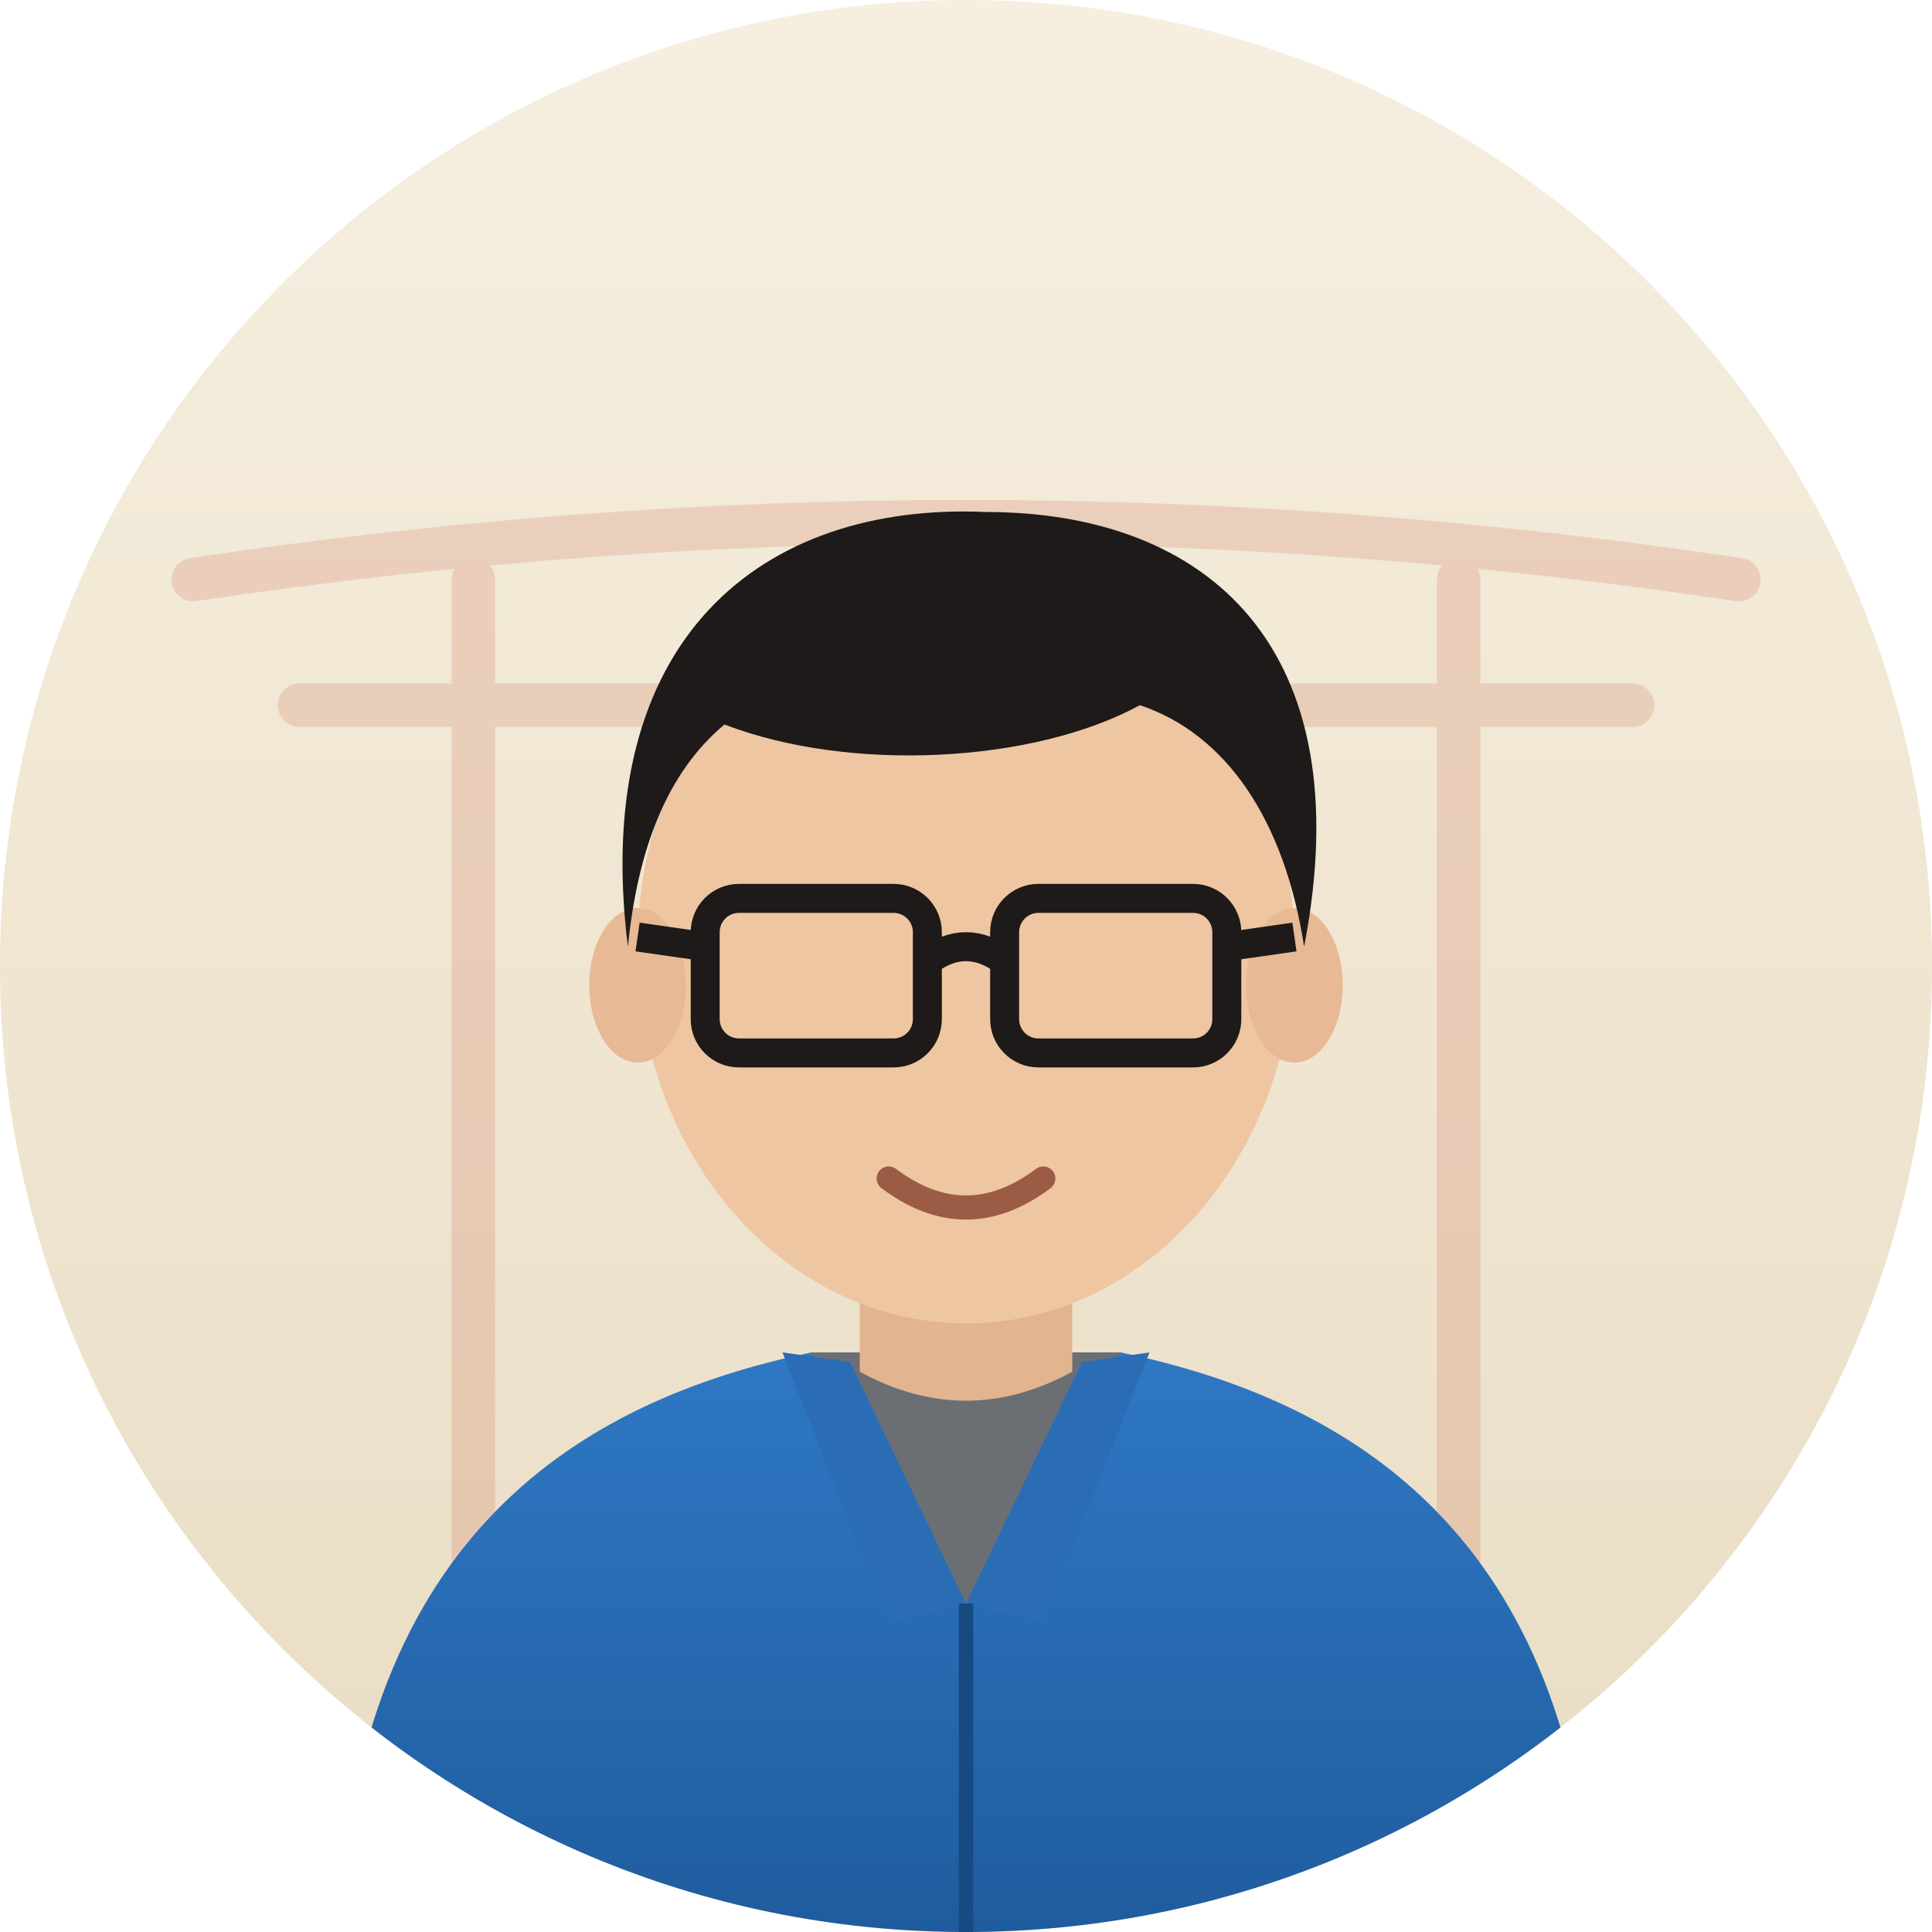
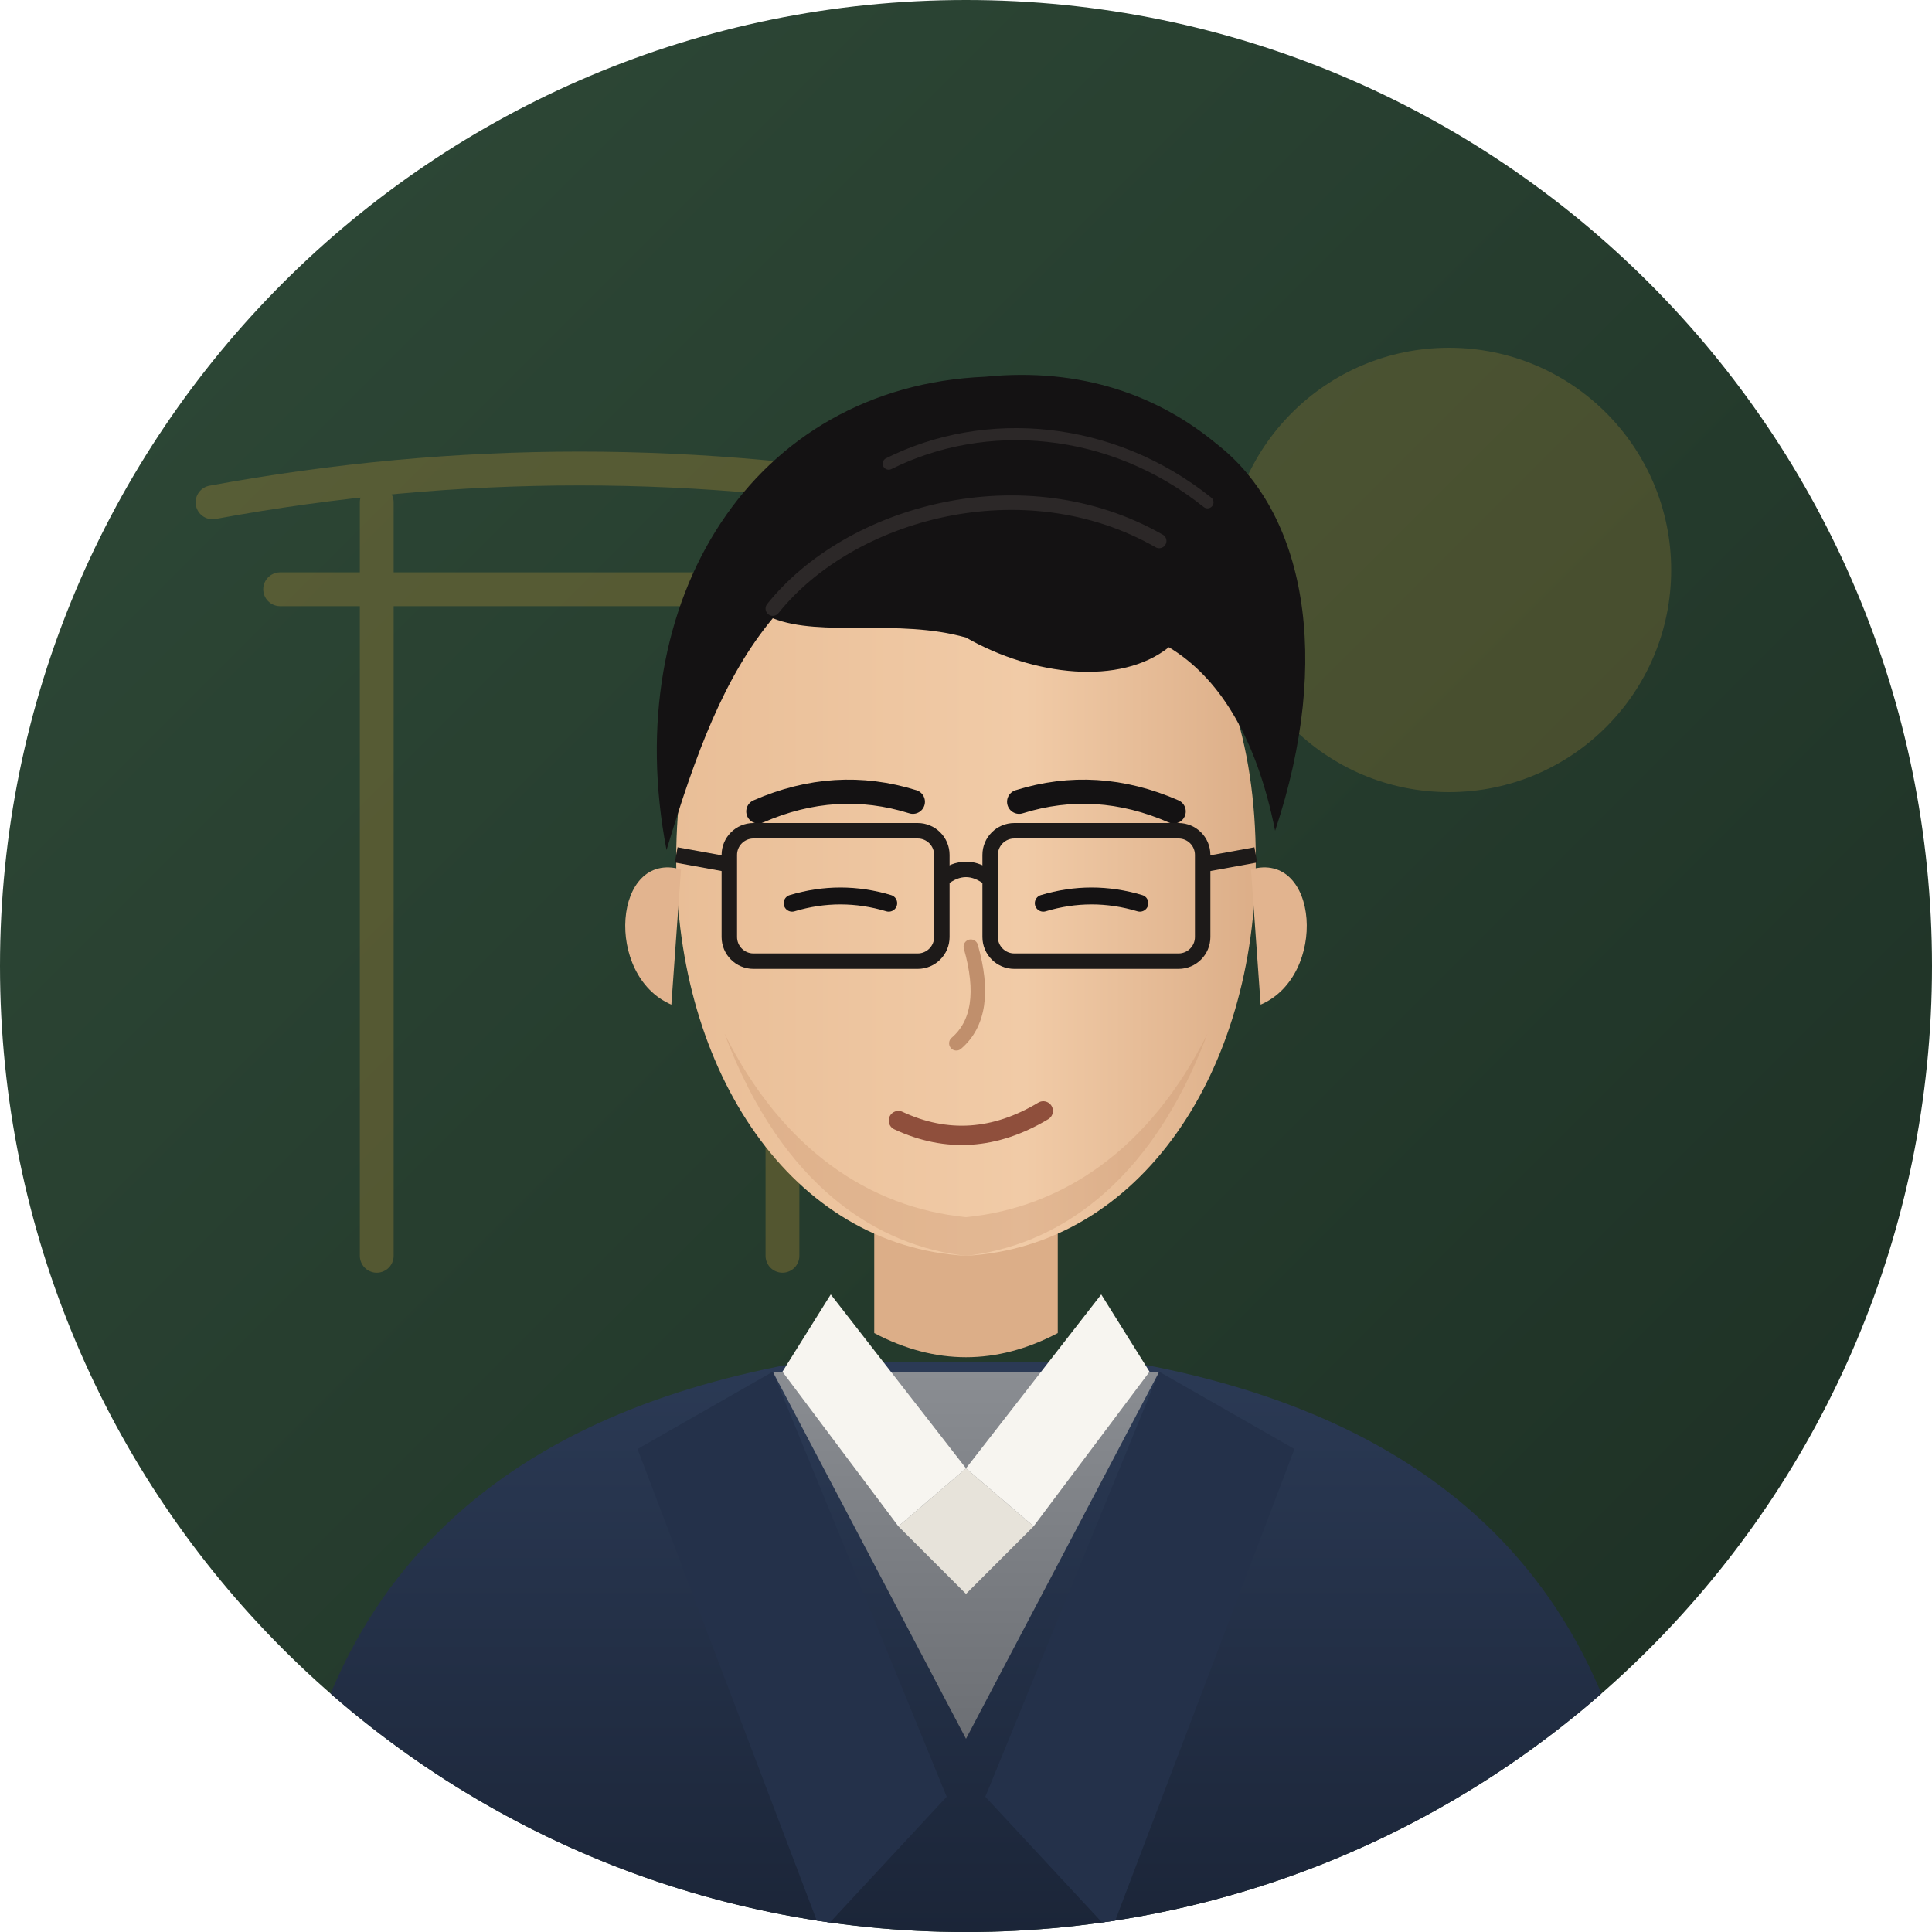
<svg xmlns="http://www.w3.org/2000/svg" viewBox="0 0 400 400" role="img" aria-labelledby="t">
  <defs>
    <clipPath id="c">
      <circle cx="200" cy="200" r="200" />
    </clipPath>
-     <linearGradient id="bg" x1="0" y1="0" x2="0" y2="1">
-       <stop offset="0" stop-color="#f6efe0" />
-       <stop offset="1" stop-color="#e9dcc3" />
+     <linearGradient id="bg" x1="0" y1="0" x2="1" y2="1">
+       <stop offset="0" stop-color="#2f4a38" />
+       <stop offset="1" stop-color="#1c2e23" />
    </linearGradient>
-     <linearGradient id="jk" x1="0" y1="0" x2="0" y2="1">
-       <stop offset="0" stop-color="#2f78c4" />
-       <stop offset="1" stop-color="#1f5c9e" />
+     <linearGradient id="coat" x1="0" y1="0" x2="0" y2="1">
+       <stop offset="0" stop-color="#2b3a55" />
+       <stop offset="1" stop-color="#1b2538" />
+     </linearGradient>
+     <linearGradient id="knit" x1="0" y1="0" x2="0" y2="1">
+       <stop offset="0" stop-color="#8a8d92" />
+       <stop offset="1" stop-color="#6c6f74" />
+     </linearGradient>
+     <linearGradient id="skin" x1="0" y1="0" x2="1" y2="0">
+       <stop offset="0" stop-color="#e9be97" />
+       <stop offset=".6" stop-color="#f1cba7" />
+       <stop offset="1" stop-color="#dcae88" />
    </linearGradient>
  </defs>
-   <circle cx="200" cy="200" r="200" fill="#fffaf0" />
  <g clip-path="url(#c)">
    <rect width="400" height="400" fill="url(#bg)" />
-     <g fill="none" stroke="#c23e27" stroke-width="9" stroke-linecap="round" opacity=".16">
-       <path d="M40 120 Q200 96 360 120" />
-       <path d="M62 146 H338" />
-       <path d="M98 120 V330" />
-       <path d="M302 120 V330" />
+     <circle cx="300" cy="118" r="46" fill="#c99a3a" opacity=".22" />
+     <g fill="none" stroke="#c99a3a" stroke-width="7" stroke-linecap="round" opacity=".28">
+       <path d="M44 104 Q120 90 196 104" />
+       <path d="M58 122 H182" />
+       <path d="M78 104 V260" />
+       <path d="M162 104 V260" />
    </g>
-     <path d="M70 400 C74 318 120 290 168 280 L232 280 C280 290 326 318 330 400 Z" fill="url(#jk)" />
-     <path d="M168 280 L200 332 L232 280 Z" fill="#6b6f74" />
-     <path d="M162 280 L184 336 L200 332 L176 282 Z" fill="#2a6db5" />
-     <path d="M238 280 L216 336 L200 332 L224 282 Z" fill="#2a6db5" />
-     <path d="M200 332 V400" stroke="#174a80" stroke-width="3" />
-     <path d="M178 250 h44 v34 q-22 12 -44 0 z" fill="#e2b48f" />
-     <ellipse cx="200" cy="196" rx="68" ry="78" fill="#efc6a2" />
-     <ellipse cx="132" cy="204" rx="10" ry="16" fill="#e7b994" />
-     <ellipse cx="268" cy="204" rx="10" ry="16" fill="#e7b994" />
-     <path d="M130 196 C122 132 158 104 204 106 C250 106 282 134 270 196 C266 170 254 152 236 146 C214 158 176 160 150 150 C138 160 132 176 130 196 Z" fill="#1d1a19" />
-     <g fill="none" stroke="#1d1a19" stroke-width="6" stroke-linejoin="round">
-       <rect x="146" y="186" width="46" height="32" rx="7" />
-       <rect x="208" y="186" width="46" height="32" rx="7" />
-       <path d="M192 199 q8 -6 16 0" />
-       <path d="M146 196 l-14 -2" />
-       <path d="M254 196 l14 -2" />
+     <path d="M58 400 C62 322 110 292 166 282 L234 282 C290 292 338 322 342 400 Z" fill="url(#coat)" />
+     <path d="M160 284 L200 360 L240 284 Z" fill="url(#knit)" />
+     <path d="M172 268 L200 304 L186 316 L162 284 Z" fill="#f7f5f0" />
+     <path d="M228 268 L200 304 L214 316 L238 284 Z" fill="#f7f5f0" />
+     <path d="M186 316 L200 304 L214 316 L200 330 Z" fill="#e7e3da" />
+     <path d="M160 284 L196 372 L170 400 L132 300 Z" fill="#24314a" />
+     <path d="M240 284 L204 372 L230 400 L268 300 Z" fill="#24314a" />
+     <path d="M181 238 h38 v38 q-19 10 -38 0 z" fill="#dcae88" />
+     <path d="M140 178 C140 128 168 104 200 104 C232 104 260 128 260 178 C260 222 236 258 200 260 C164 258 140 222 140 178 Z" fill="url(#skin)" />
+     <path d="M141 180 c-14 -4 -16 22 -2 28" fill="#e2b48f" />
+     <path d="M259 180 c14 -4 16 22 2 28" fill="#e2b48f" />
+     <path d="M138 176 C128 124 156 80 204 78 C224 76 240 82 252 92 C270 106 276 136 264 172 C260 152 252 140 242 134 C232 142 214 140 200 132 C186 128 170 132 160 128 C150 140 144 156 138 176 Z" fill="#141213" />
+     <path d="M160 126 C176 106 212 96 240 112" fill="none" stroke="#2c2828" stroke-width="3" stroke-linecap="round" />
+     <path d="M184 96 C204 86 230 88 250 104" fill="none" stroke="#2c2828" stroke-width="2.5" stroke-linecap="round" />
+     <path d="M157 168 q16 -7 32 -2" fill="none" stroke="#141213" stroke-width="5" stroke-linecap="round" />
+     <path d="M211 166 q16 -5 32 2" fill="none" stroke="#141213" stroke-width="5" stroke-linecap="round" />
+     <path d="M164 187 q10 -3 20 0" fill="none" stroke="#141213" stroke-width="3.5" stroke-linecap="round" />
+     <path d="M216 187 q10 -3 20 0" fill="none" stroke="#141213" stroke-width="3.5" stroke-linecap="round" />
+     <g fill="none" stroke="#1d1a19" stroke-width="3.2" stroke-linejoin="round">
+       <rect x="151" y="172" width="44" height="27" rx="5" />
+       <rect x="205" y="172" width="44" height="27" rx="5" />
+       <path d="M195 182 q5 -4 10 0" />
+       <path d="M151 179 l-11 -2" />
+       <path d="M249 179 l11 -2" />
    </g>
-     <path d="M184 244 q16 12 32 0" fill="none" stroke="#9b5b45" stroke-width="5" stroke-linecap="round" />
+     <path d="M201 196 q4 14 -3 20" fill="none" stroke="#c08f6c" stroke-width="3" stroke-linecap="round" />
+     <path d="M186 232 q15 7 30 -2" fill="none" stroke="#8f4f3c" stroke-width="4" stroke-linecap="round" />
+     <path d="M150 214 C162 246 182 258 200 260 C218 258 238 246 250 214 C238 238 220 250 200 252 C180 250 162 238 150 214 Z" fill="#c9966f" opacity=".35" />
  </g>
+   <circle cx="200" cy="200" r="198" fill="none" stroke="#c99a3a" stroke-width="4" opacity=".0" />
</svg>
